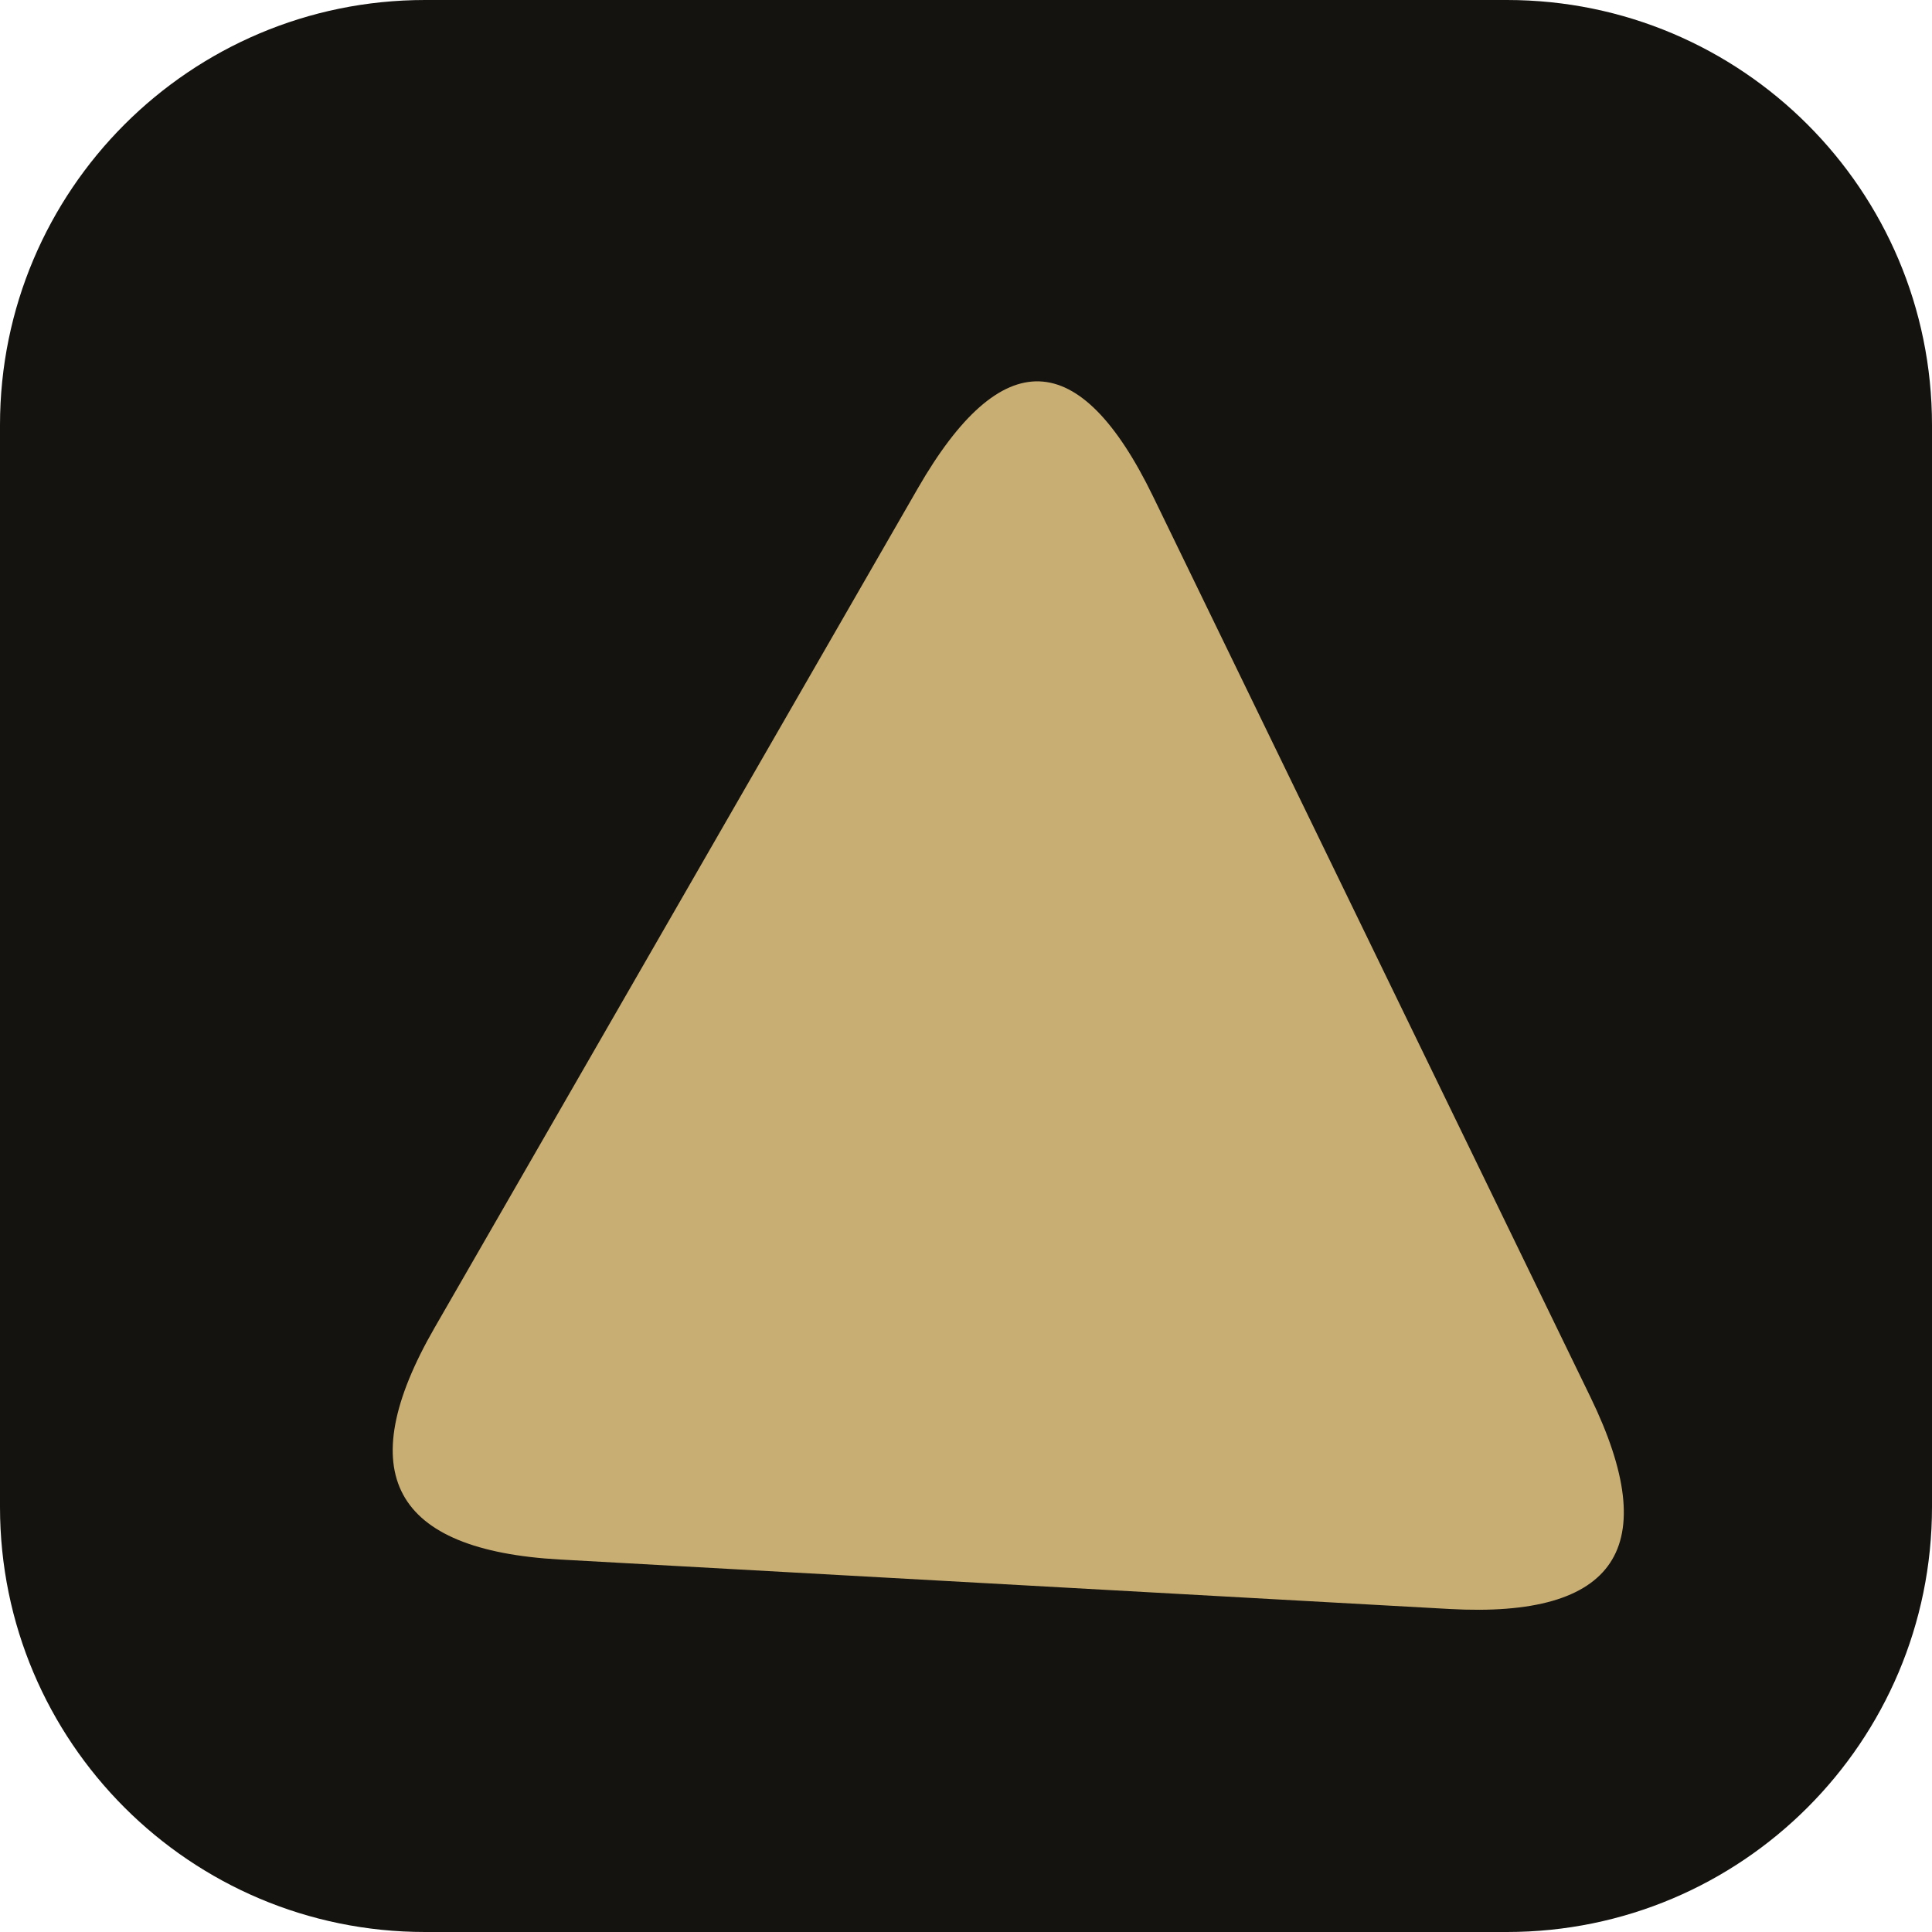
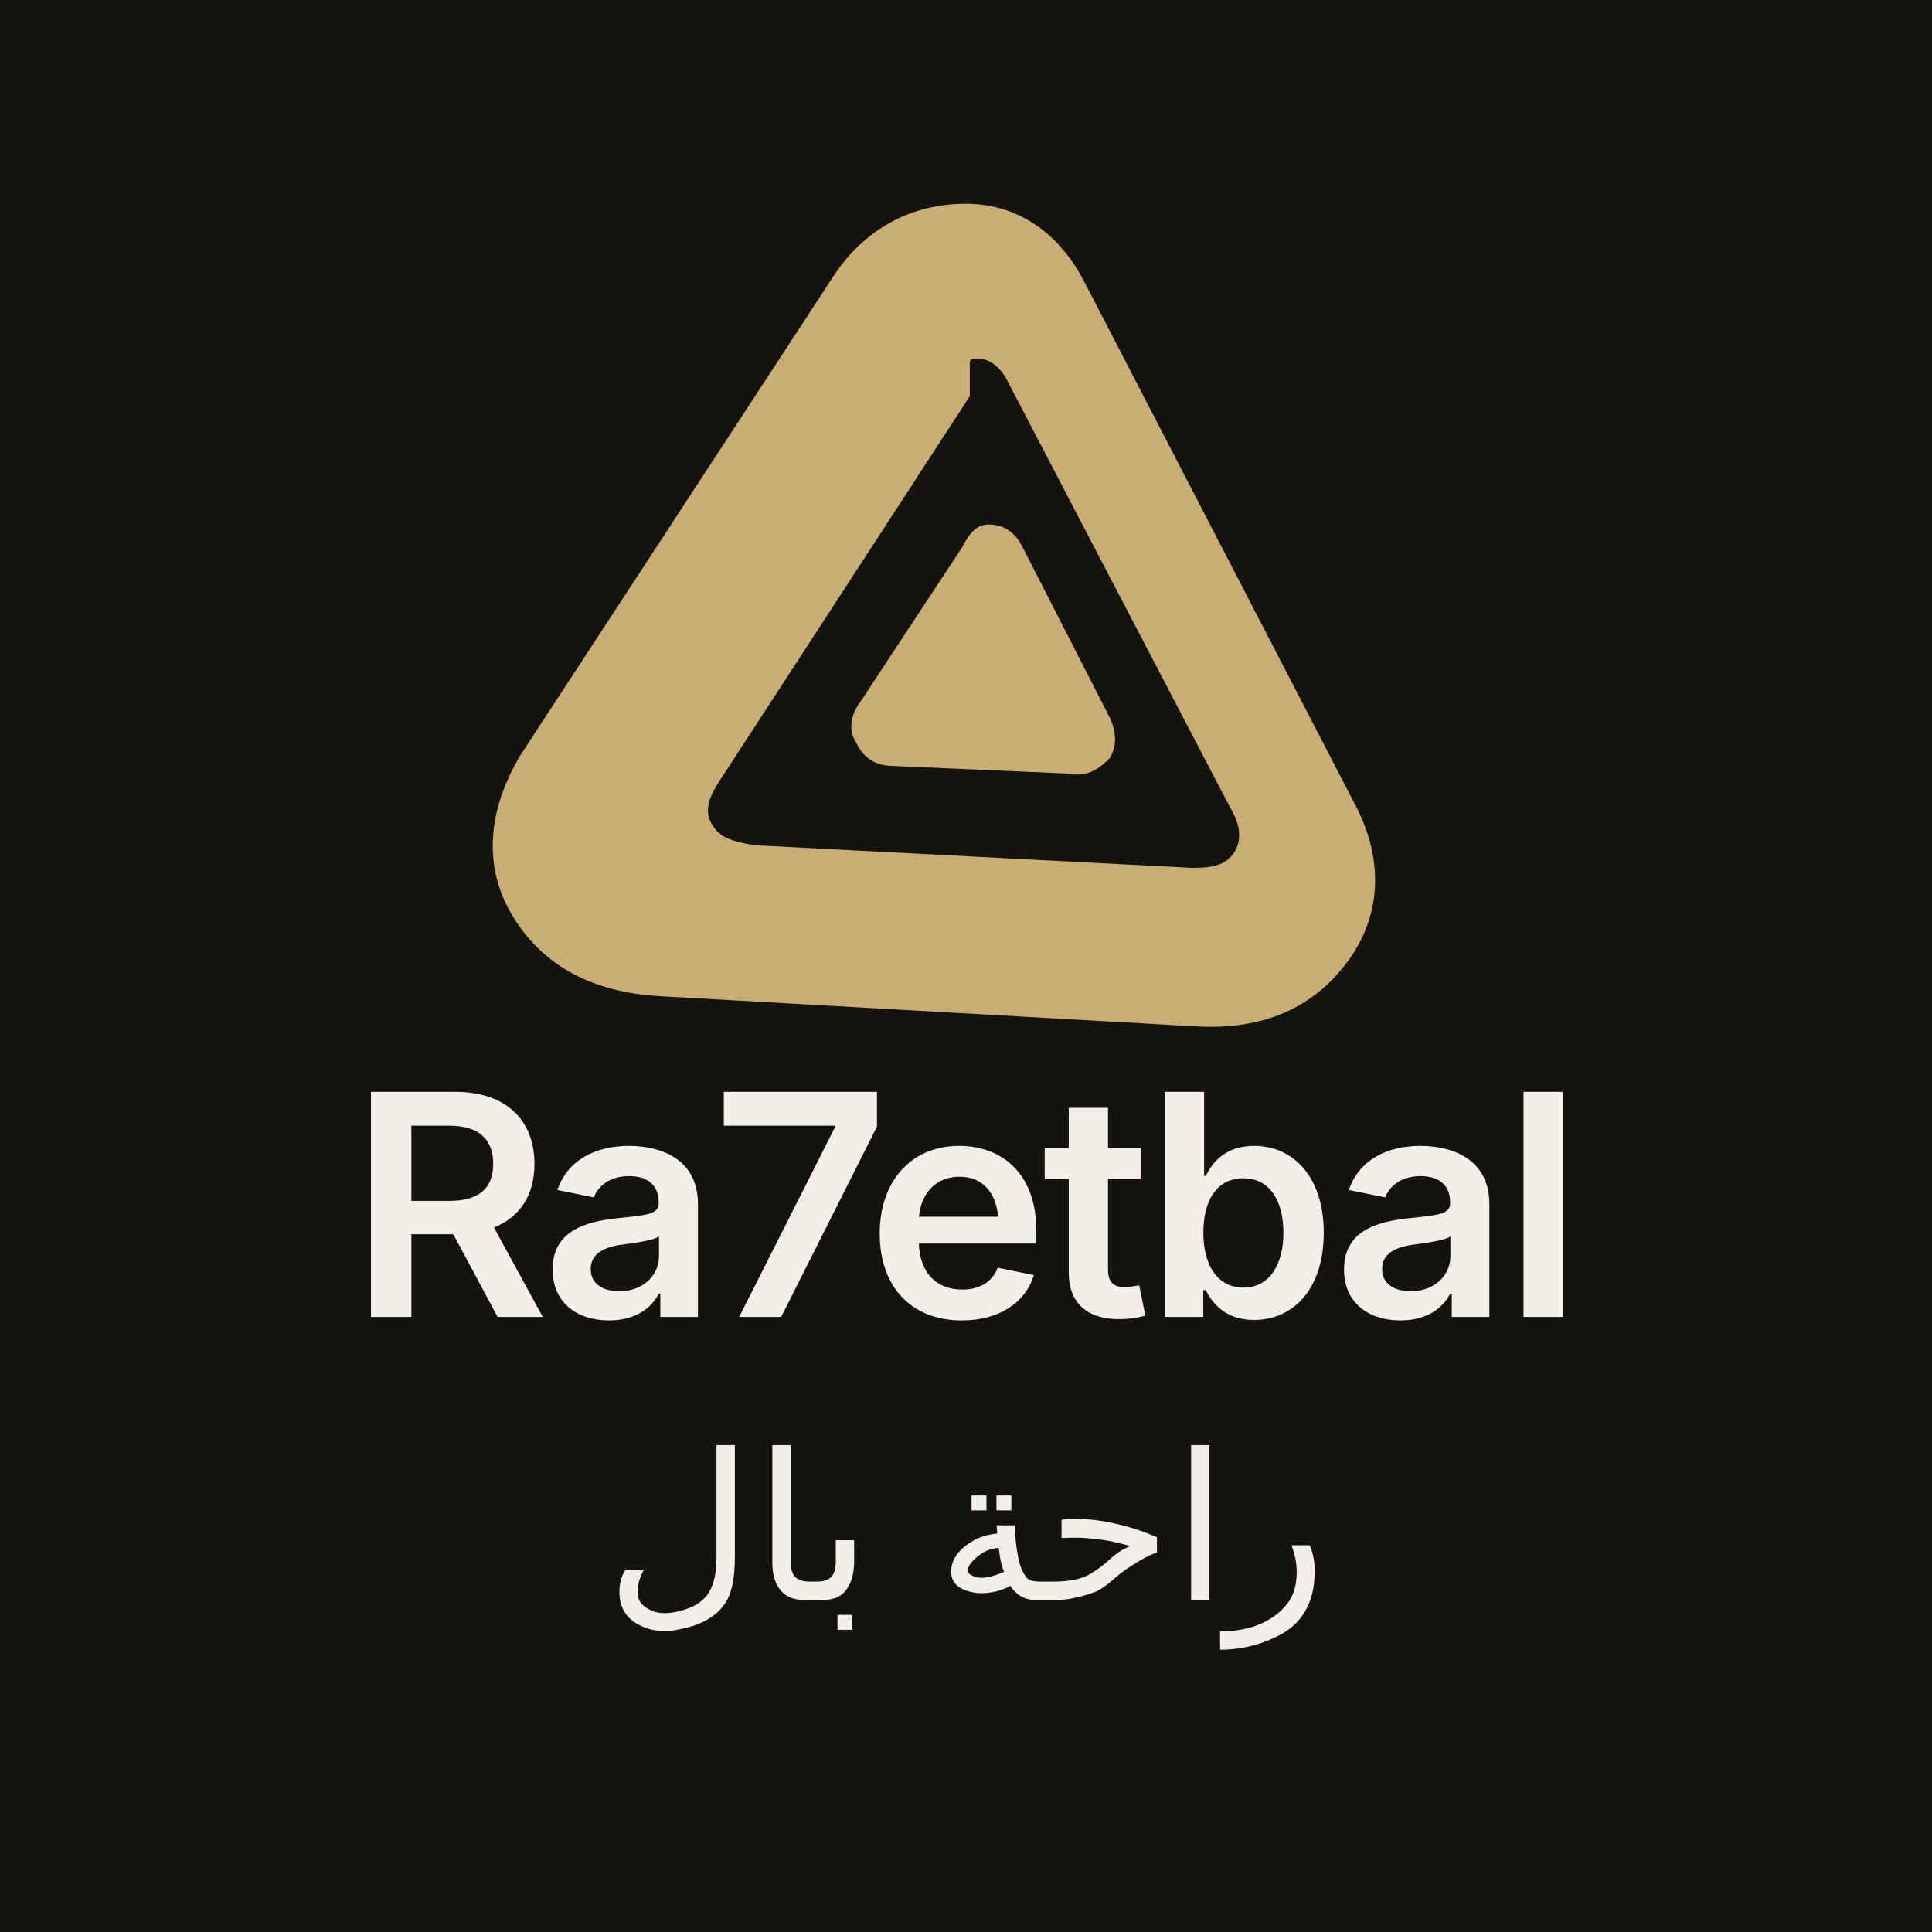
- <svg xmlns="http://www.w3.org/2000/svg" viewBox="0 0 100 100" role="img" aria-labelledby="title">
-   <rect width="100" height="100" rx="22" fill="#151310" />
-   <path d="M 47.51 25.27 Q 54 14 59.68 25.69 L 82.32 72.31 Q 88 84 75.02 83.28 L 28.98 80.72 Q 16 80 22.49 68.73 Z" fill="#C9AE73" />
+ <svg xmlns="http://www.w3.org/2000/svg" viewBox="0 0 512 512" role="img" aria-labelledby="title">
+   <rect width="512" height="512" fill="#151310" />
+   <path fill="#C9AE73" fill-rule="evenodd" d="M256 54c13 0 24 7 31 20l72 139c8 15 7 30-2 42-9 12-22 18-40 17l-142-8c-18-1-31-8-39-21-8-13-7-28 2-43l83-127c8-12 20-19 35-19Zm1 51-67 103c-3 5-3 8-1 11 2 3 5 4 11 5l116 6c6 0 9-1 11-4 2-3 2-7-1-12l-59-113c-2-4-5-6-8-6-1 0-2 0-2 1v9Zm5 34c4 0 7 2 9 6l23 45c2 4 2 8 0 11-3 3-6 5-11 4l-46-2c-5 0-8-2-10-6-2-3-2-7 1-11l27-41c2-4 4-6 7-6Z" />
+   <text x="256" y="349" fill="#F3EEE6" font-family="Inter, Arial, sans-serif" font-size="82" font-weight="600" text-anchor="middle" letter-spacing="-2">Ra7etbal</text>
+   <text x="256" y="424" fill="#F3EEE6" font-family="Arial, sans-serif" font-size="54" font-weight="500" text-anchor="middle" direction="rtl" unicode-bidi="bidi-override">راحة بال</text>
</svg>
